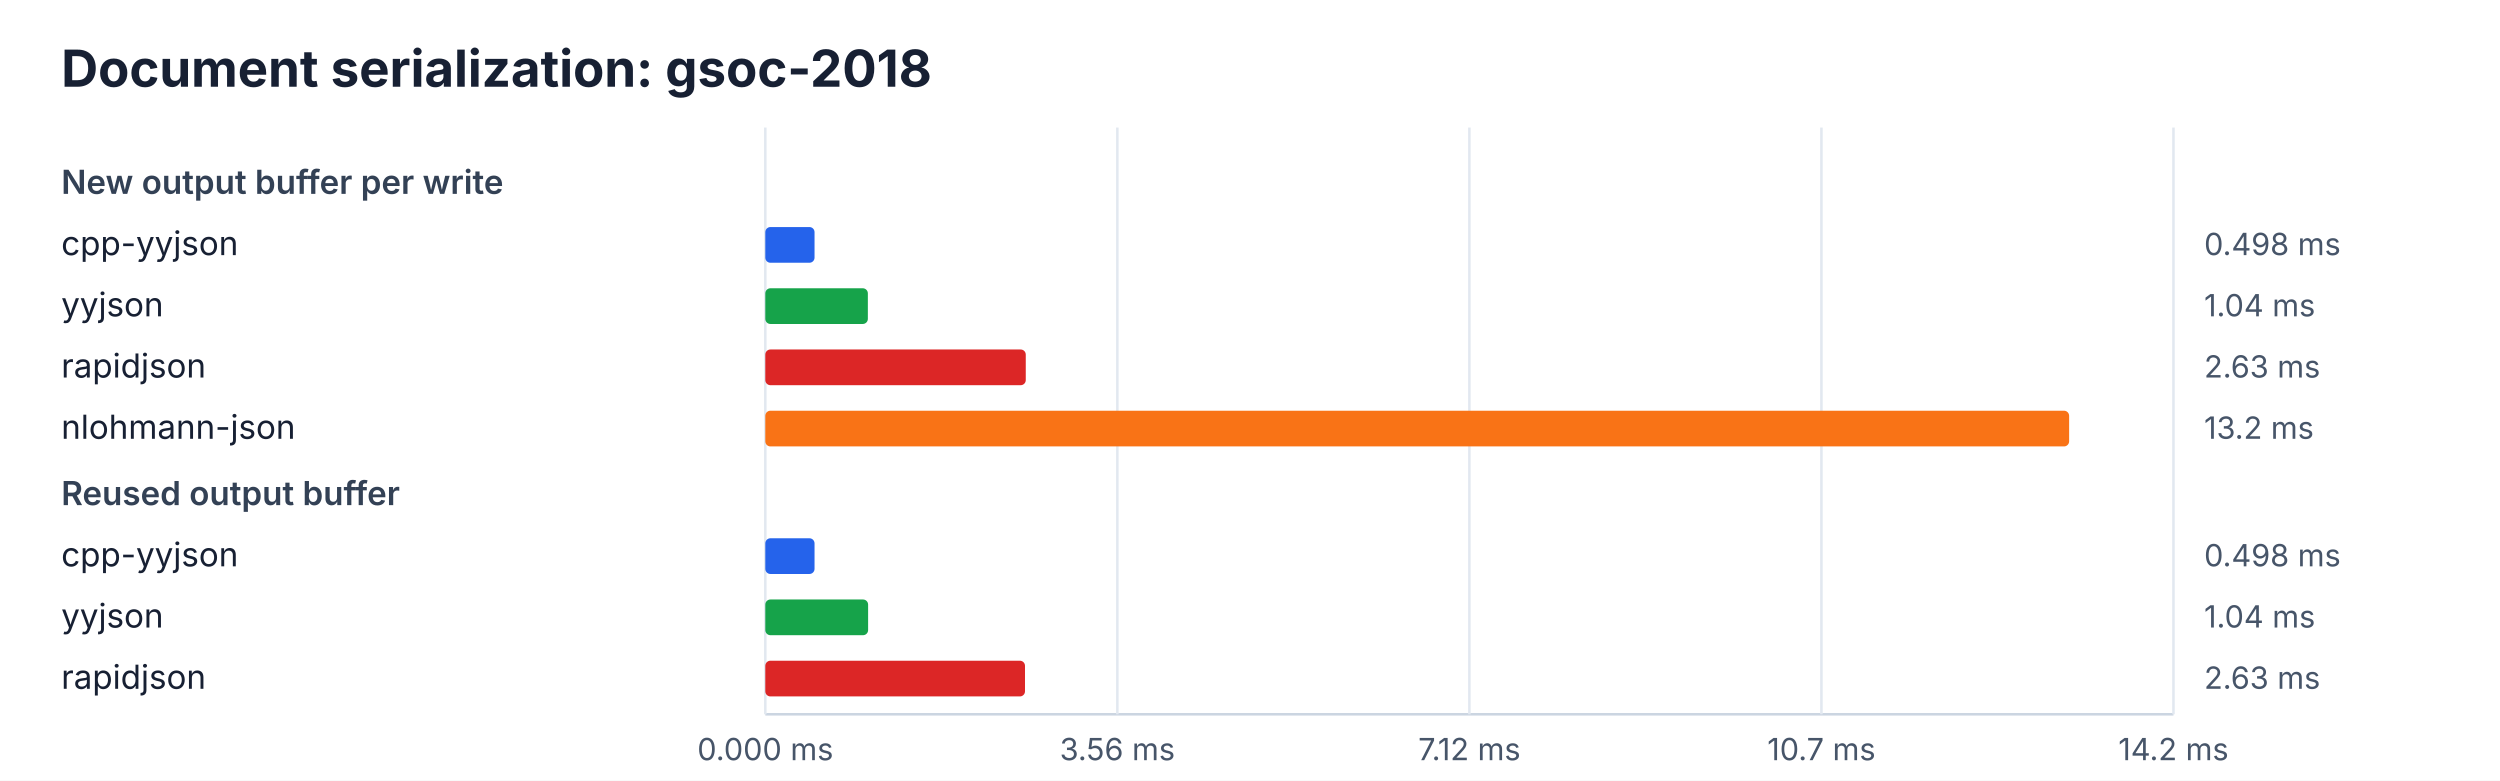
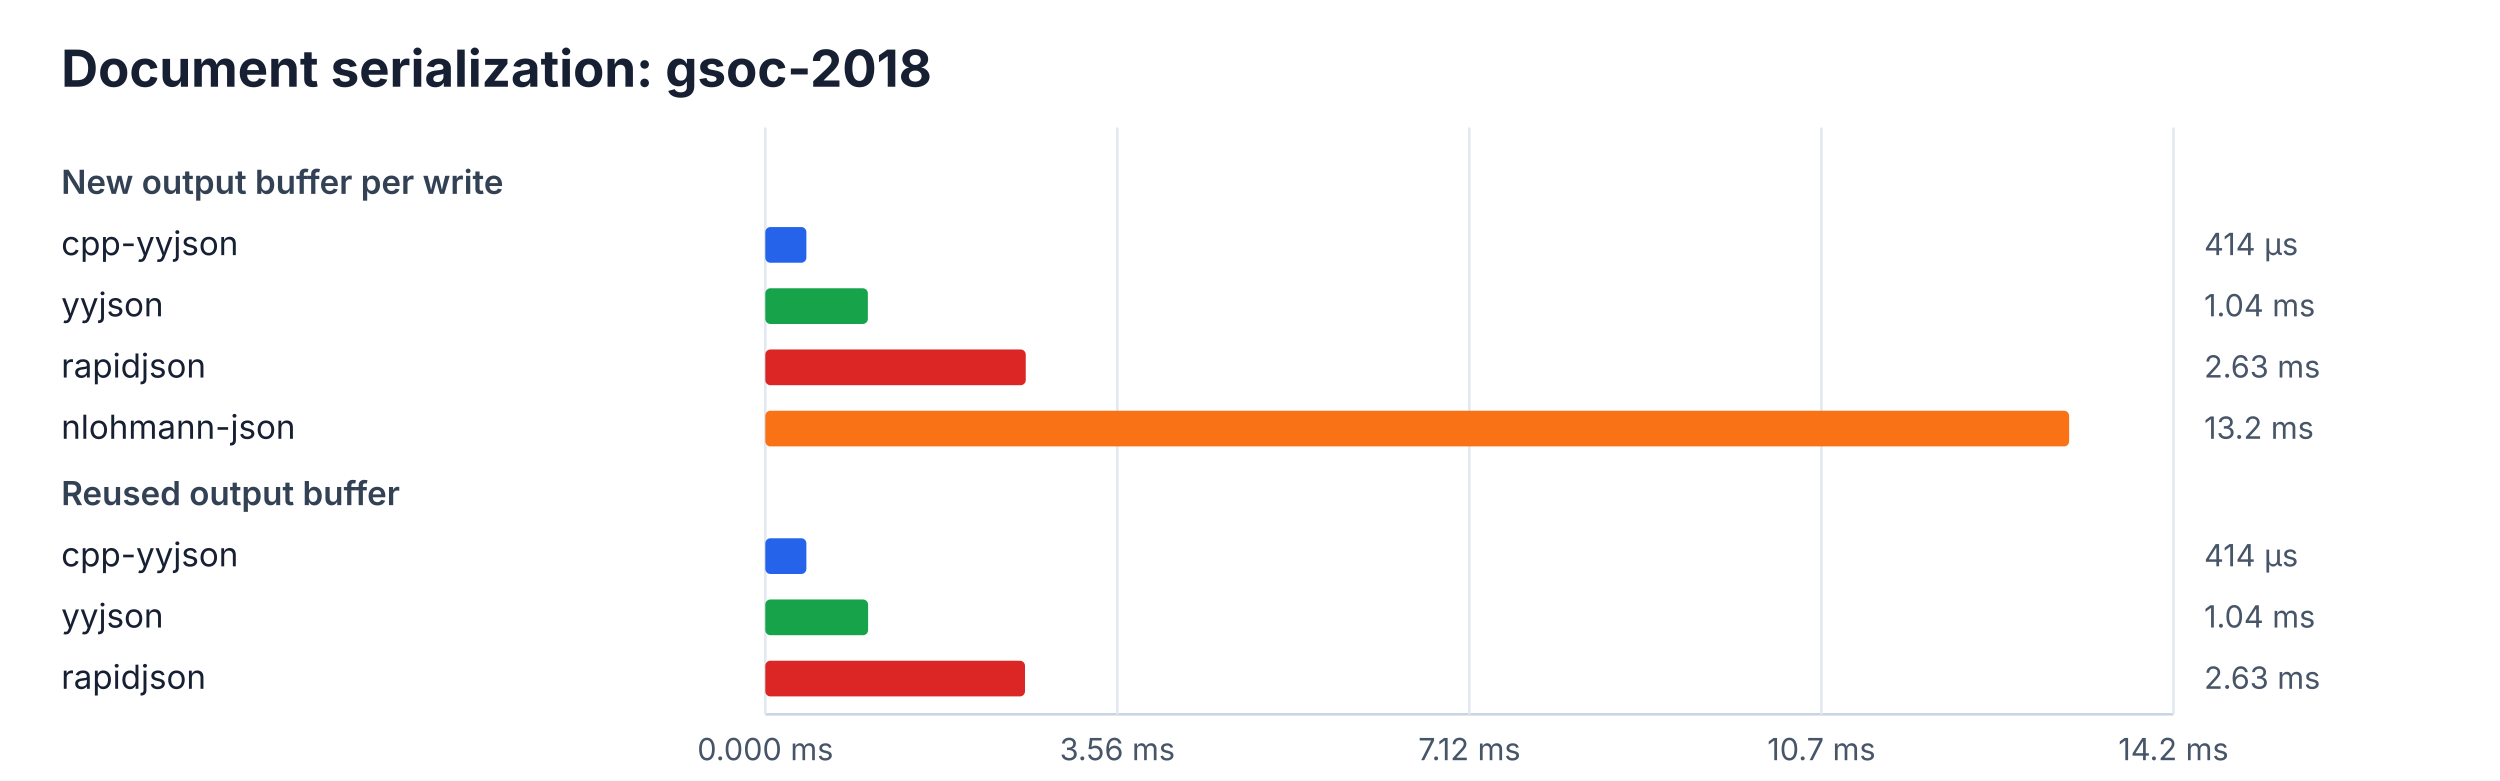
<svg xmlns="http://www.w3.org/2000/svg" width="980" height="306" viewBox="0 0 980 306">
  <rect width="100%" height="100%" fill="#ffffff" />
  <style>text{font-family:ui-sans-serif,system-ui,-apple-system,BlinkMacSystemFont,"Segoe UI",sans-serif;fill:#172033}.title{font-size:20px;font-weight:700}.heading{font-size:13px;font-weight:600;fill:#334155}.label{font-size:13px}.value{font-size:12px;fill:#475569}.axis{stroke:#cbd5e1;stroke-width:1}.grid{stroke:#e2e8f0;stroke-width:1}</style>
  <text x="24" y="34" class="title">Document serialization: gsoc-2018</text>
  <line x1="300" y1="280" x2="852" y2="280" class="axis" />
  <line x1="300.0" y1="50" x2="300.0" y2="280" class="grid" />
  <text x="300.0" y="298" class="value" text-anchor="middle">0.000 ms</text>
  <line x1="438.0" y1="50" x2="438.0" y2="280" class="grid" />
  <text x="438.0" y="298" class="value" text-anchor="middle">3.56 ms</text>
  <line x1="576.0" y1="50" x2="576.0" y2="280" class="grid" />
  <text x="576.0" y="298" class="value" text-anchor="middle">7.12 ms</text>
  <line x1="714.0" y1="50" x2="714.0" y2="280" class="grid" />
  <text x="714.0" y="298" class="value" text-anchor="middle">10.7 ms</text>
  <line x1="852.0" y1="50" x2="852.0" y2="280" class="grid" />
  <text x="852.0" y="298" class="value" text-anchor="middle">14.2 ms</text>
  <text x="24" y="76" class="heading">New output buffer per write</text>
  <text x="24" y="100" class="label">cpp-yyjson</text>
-   <rect x="300" y="89" width="19.3" height="14" rx="2" fill="#2563eb" />
-   <text x="864" y="100" class="value">0.498 ms</text>
+   <rect x="300" y="89" width="16.1" height="14" rx="2" fill="#2563eb" />
+   <text x="864" y="100" class="value">414 µs</text>
  <text x="24" y="124" class="label">yyjson</text>
  <rect x="300" y="113" width="40.2" height="14" rx="2" fill="#16a34a" />
  <text x="864" y="124" class="value">1.04 ms</text>
  <text x="24" y="148" class="label">rapidjson</text>
  <rect x="300" y="137" width="102.1" height="14" rx="2" fill="#dc2626" />
  <text x="864" y="148" class="value">2.63 ms</text>
  <text x="24" y="172" class="label">nlohmann-json</text>
  <rect x="300" y="161" width="511.1" height="14" rx="2" fill="#f97316" />
  <text x="864" y="172" class="value">13.2 ms</text>
  <text x="24" y="198" class="heading">Reused output buffer</text>
  <text x="24" y="222" class="label">cpp-yyjson</text>
-   <rect x="300" y="211" width="19.3" height="14" rx="2" fill="#2563eb" />
-   <text x="864" y="222" class="value">0.498 ms</text>
+   <rect x="300" y="211" width="16.1" height="14" rx="2" fill="#2563eb" />
+   <text x="864" y="222" class="value">414 µs</text>
  <text x="24" y="246" class="label">yyjson</text>
  <rect x="300" y="235" width="40.3" height="14" rx="2" fill="#16a34a" />
  <text x="864" y="246" class="value">1.04 ms</text>
  <text x="24" y="270" class="label">rapidjson</text>
  <rect x="300" y="259" width="101.8" height="14" rx="2" fill="#dc2626" />
  <text x="864" y="270" class="value">2.63 ms</text>
</svg>
